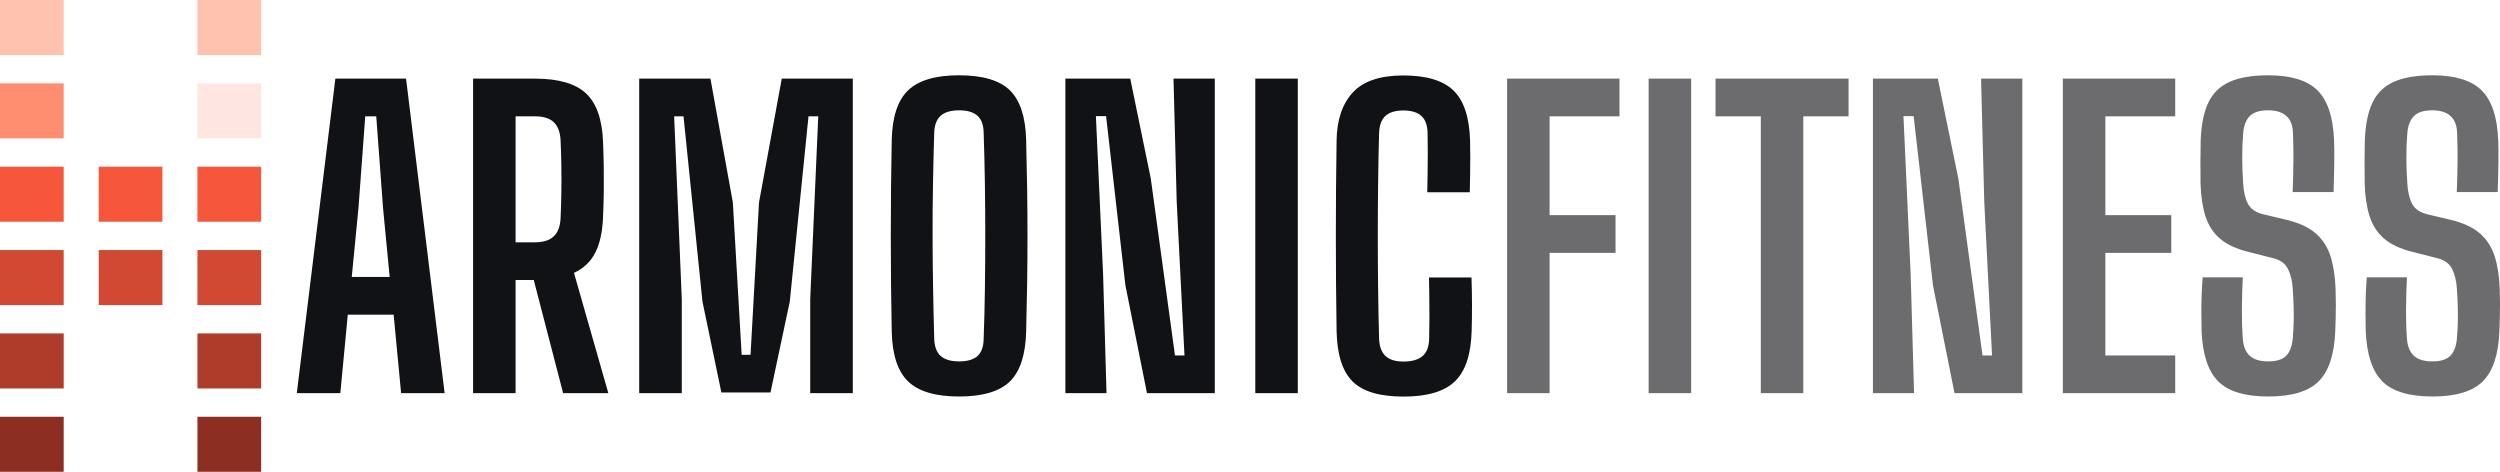
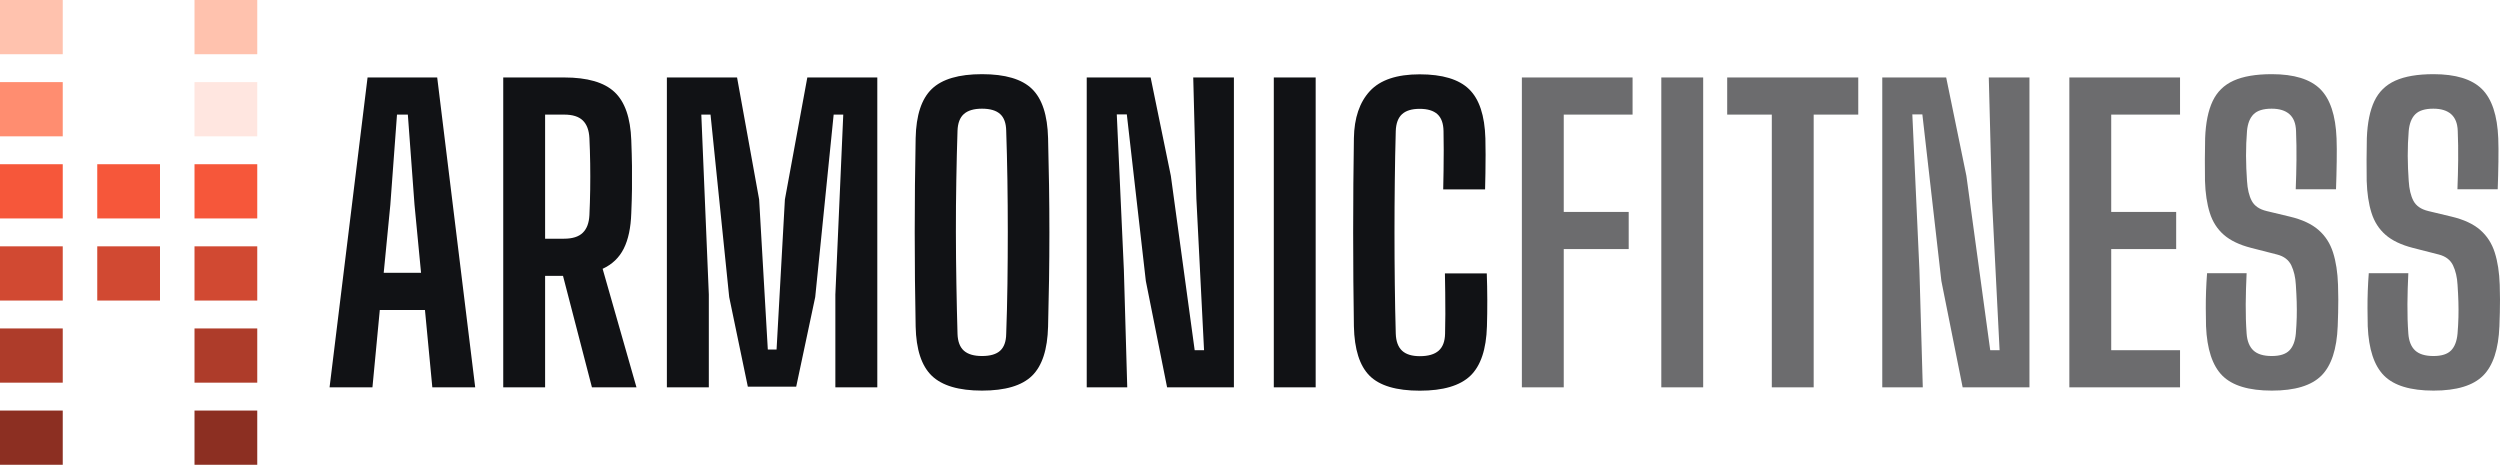
- <svg xmlns="http://www.w3.org/2000/svg" viewBox="0 0 635.87 120" width="635.87" height="120" role="img" aria-label="HarmonicFitness">
+ <svg xmlns="http://www.w3.org/2000/svg" viewBox="0 0 645.47 120" width="645.47" height="120" role="img" aria-label="HarmonicFitness">
  <rect x="0" y="0" width="16.2" height="14" fill="#ffc2ae" />
  <rect x="50.22" y="0" width="16.2" height="14" fill="#ffc2ae" />
  <rect x="0" y="21.2" width="16.2" height="14" fill="#ff8d70" />
  <rect x="50.22" y="21.2" width="16.2" height="14" fill="#ff8d70" opacity="0.22" />
  <rect x="0" y="42.4" width="16.2" height="14" fill="#f6573a" />
  <rect x="50.22" y="42.4" width="16.2" height="14" fill="#f6573a" />
  <rect x="25.11" y="42.4" width="16.2" height="14" fill="#f6573a" />
  <rect x="0" y="63.6" width="16.2" height="14" fill="#d14932" />
  <rect x="50.22" y="63.6" width="16.2" height="14" fill="#d14932" />
  <rect x="25.11" y="63.6" width="16.2" height="14" fill="#d14932" />
  <rect x="0" y="84.8" width="16.2" height="14" fill="#ae3c2a" />
  <rect x="50.22" y="84.8" width="16.2" height="14" fill="#ae3c2a" />
  <rect x="0" y="106" width="16.2" height="14" fill="#8c2f22" />
  <rect x="50.22" y="106" width="16.2" height="14" fill="#8c2f22" />
-   <path d="M75.49 100 85.3 20H103.28L113.09 100H102.02L100.12 80.03H88.46L86.56 100ZM89.47 70.44H99.11L97.42 52.85L95.7 29.59H92.9L91.18 52.87ZM120.33 100V20H136.06Q145.05 20 149.06 23.76Q153.08 27.52 153.39 36.21Q153.53 39.85 153.57 42.88Q153.6 45.92 153.57 48.84Q153.53 51.75 153.39 55.01Q153.21 60.67 151.45 64.18Q149.69 67.7 145.99 69.4L154.73 100H143.23L135.76 71.22H131.14V100ZM131.14 61.63H136.02Q139.3 61.63 140.86 60.1Q142.43 58.58 142.58 55.55Q142.73 52.34 142.78 48.97Q142.83 45.6 142.78 42.23Q142.73 38.87 142.58 35.67Q142.43 32.61 140.87 31.1Q139.32 29.59 136.06 29.59H131.14ZM162.58 100V20H180.7L186.4 51.5L188.64 90.24H190.9L193.05 51.5L198.84 20H216.91V100H206.08V76.05L208.12 29.59H205.64L200.88 76.7L195.97 99.83H183.48L178.67 76.7L173.85 29.59H171.47L173.41 76.05V100ZM243.94 100.85Q234.96 100.85 230.98 97.02Q227 93.18 226.81 84.32Q226.69 78.28 226.63 72.19Q226.57 66.11 226.57 59.98Q226.57 53.85 226.63 47.77Q226.69 41.69 226.81 35.65Q227 26.79 230.98 22.97Q234.96 19.15 243.94 19.15Q252.94 19.15 256.86 22.97Q260.78 26.79 261 35.65Q261.16 41.74 261.25 47.84Q261.34 53.93 261.34 60.04Q261.34 66.14 261.25 72.21Q261.16 78.28 261 84.32Q260.78 93.18 256.86 97.02Q252.94 100.85 243.94 100.85ZM243.94 91.92Q247.14 91.92 248.64 90.54Q250.14 89.16 250.19 86.22Q250.42 79.98 250.51 73.32Q250.6 66.66 250.6 59.86Q250.6 53.07 250.5 46.46Q250.4 39.86 250.19 33.75Q250.14 30.81 248.62 29.44Q247.09 28.06 243.94 28.06Q240.81 28.06 239.26 29.44Q237.72 30.81 237.62 33.75Q237.42 39.86 237.31 46.46Q237.19 53.07 237.2 59.86Q237.21 66.66 237.33 73.32Q237.44 79.98 237.62 86.22Q237.72 89.16 239.26 90.54Q240.81 91.92 243.94 91.92ZM270.98 100V20H287.48L292.7 45.41L298.85 90.41H301.27L299.29 51.29L298.48 20H308.98V100H291.73L286.24 72.55L281.33 29.53H278.74L280.57 69.69L281.44 100ZM319.28 100V20H330.09V100ZM356.98 100.87Q347.89 100.87 344.02 97.02Q340.15 93.16 339.96 84.25Q339.87 78.64 339.82 72.49Q339.77 66.34 339.77 60.01Q339.77 53.67 339.82 47.5Q339.87 41.32 339.96 35.67Q340.09 27.84 344.09 23.51Q348.09 19.19 356.94 19.19Q365.74 19.19 369.69 23.02Q373.65 26.85 373.91 35.73Q373.96 37.51 373.96 39.92Q373.96 42.33 373.92 44.73Q373.88 47.12 373.83 48.9H363.02Q363.07 46.69 363.11 44.03Q363.15 41.38 363.15 38.7Q363.15 36.03 363.1 33.83Q363.05 30.88 361.53 29.49Q360 28.1 356.94 28.1Q353.89 28.1 352.38 29.49Q350.87 30.88 350.77 33.83Q350.59 40.18 350.52 46.77Q350.44 53.35 350.44 60.01Q350.44 66.67 350.52 73.25Q350.59 79.83 350.77 86.15Q350.87 89.12 352.39 90.54Q353.91 91.96 356.98 91.96Q360.25 91.96 361.85 90.54Q363.45 89.12 363.5 86.15Q363.55 83.88 363.57 81.12Q363.58 78.36 363.54 75.59Q363.51 72.83 363.46 70.58H374.27Q374.39 73.91 374.4 77.42Q374.41 80.93 374.31 84.25Q374.05 93.16 370.03 97.02Q366.01 100.87 356.98 100.87Z" fill="#111215" />
-   <path d="M383.33 100V20H411.91V29.59H394.14V54.72H410.91V64.31H394.14V100ZM419.33 100V20H430.14V100ZM447.86 100V29.59H436.34V20H470.18V29.59H458.67V100ZM476.38 100V20H492.88L498.1 45.41L504.25 90.41H506.67L504.69 51.29L503.88 20H514.38V100H497.13L491.64 72.55L486.73 29.53H484.14L485.97 69.69L486.84 100ZM524.68 100V20H553.26V29.59H535.49V54.72H552.26V64.31H535.49V90.41H553.26V100ZM576.97 100.85Q568.03 100.85 564.18 96.98Q560.34 93.12 559.97 84.21Q559.92 81.86 559.91 79.62Q559.9 77.39 559.98 75.14Q560.06 72.89 560.24 70.54H570.45Q570.25 74.57 570.22 78.55Q570.19 82.53 570.45 86.11Q570.66 89.03 572.19 90.47Q573.73 91.92 576.94 91.92Q580.09 91.92 581.5 90.47Q582.9 89.03 583.16 86.11Q583.34 83.85 583.39 81.91Q583.44 79.96 583.38 77.95Q583.32 75.95 583.16 73.54Q583 70.62 581.99 68.51Q580.97 66.4 578.34 65.72L571.62 64Q567.11 62.85 564.56 60.62Q562.02 58.4 560.94 54.95Q559.85 51.5 559.7 46.69Q559.65 43.98 559.67 41.19Q559.69 38.4 559.74 35.67Q559.96 29.76 561.67 26.13Q563.39 22.49 567.1 20.82Q570.81 19.15 576.94 19.15Q585.57 19.15 589.45 22.99Q593.32 26.83 593.67 35.71Q593.77 38.16 593.71 41.73Q593.66 45.31 593.53 48.86H583.13Q583.28 45.11 583.32 41.34Q583.36 37.56 583.21 33.81Q583.12 30.92 581.52 29.49Q579.92 28.06 576.9 28.06Q573.71 28.06 572.26 29.49Q570.81 30.92 570.55 33.81Q570.29 37.01 570.3 40.24Q570.32 43.48 570.55 46.69Q570.74 49.92 571.78 51.87Q572.82 53.82 575.61 54.49L581.61 55.93Q586.37 57.06 589.02 59.38Q591.66 61.69 592.77 65.21Q593.89 68.73 594.05 73.54Q594.12 75.65 594.12 77.34Q594.12 79.03 594.08 80.66Q594.04 82.29 593.97 84.21Q593.62 93.12 589.76 96.98Q585.89 100.85 576.97 100.85ZM618.72 100.85Q609.78 100.85 605.93 96.98Q602.09 93.12 601.72 84.21Q601.67 81.86 601.66 79.62Q601.65 77.39 601.73 75.14Q601.81 72.89 601.99 70.54H612.2Q612 74.57 611.97 78.55Q611.94 82.53 612.2 86.11Q612.41 89.03 613.94 90.47Q615.48 91.92 618.69 91.92Q621.84 91.92 623.25 90.47Q624.65 89.03 624.91 86.11Q625.09 83.85 625.14 81.91Q625.19 79.96 625.13 77.95Q625.07 75.95 624.91 73.54Q624.75 70.62 623.74 68.51Q622.72 66.4 620.09 65.72L613.37 64Q608.86 62.85 606.31 60.62Q603.77 58.4 602.69 54.95Q601.6 51.5 601.45 46.69Q601.4 43.98 601.42 41.19Q601.44 38.4 601.49 35.67Q601.71 29.76 603.42 26.13Q605.14 22.49 608.85 20.82Q612.56 19.15 618.69 19.15Q627.32 19.15 631.2 22.99Q635.07 26.83 635.42 35.71Q635.52 38.16 635.46 41.73Q635.41 45.31 635.28 48.86H624.88Q625.03 45.11 625.07 41.34Q625.11 37.56 624.96 33.81Q624.87 30.92 623.27 29.49Q621.67 28.06 618.65 28.06Q615.46 28.06 614.01 29.49Q612.56 30.92 612.3 33.81Q612.04 37.01 612.05 40.24Q612.07 43.48 612.3 46.69Q612.49 49.92 613.53 51.87Q614.57 53.82 617.36 54.49L623.36 55.93Q628.12 57.06 630.77 59.38Q633.41 61.69 634.52 65.21Q635.64 68.73 635.8 73.54Q635.87 75.65 635.87 77.34Q635.87 79.03 635.83 80.66Q635.79 82.29 635.72 84.21Q635.37 93.12 631.51 96.98Q627.64 100.85 618.72 100.85Z" fill="#111215" opacity="0.62" />
+   <path d="M85.09 100 94.9 20H112.88L122.69 100H111.62L109.72 80.03H98.06L96.16 100ZM99.07 70.44H108.71L107.02 52.85L105.3 29.59H102.5L100.78 52.87ZM129.93 100V20H145.66Q154.65 20 158.66 23.76Q162.68 27.52 162.99 36.21Q163.13 39.85 163.17 42.88Q163.2 45.92 163.17 48.84Q163.13 51.75 162.99 55.01Q162.81 60.67 161.05 64.18Q159.29 67.7 155.59 69.4L164.33 100H152.83L145.36 71.22H140.74V100ZM140.74 61.63H145.62Q148.9 61.63 150.46 60.1Q152.03 58.58 152.18 55.55Q152.33 52.34 152.38 48.97Q152.43 45.6 152.38 42.23Q152.33 38.87 152.18 35.67Q152.03 32.61 150.47 31.1Q148.92 29.59 145.66 29.59H140.74ZM172.18 100V20H190.3L196 51.5L198.24 90.24H200.5L202.65 51.5L208.44 20H226.51V100H215.68V76.05L217.72 29.59H215.24L210.48 76.7L205.57 99.83H193.08L188.27 76.7L183.45 29.59H181.07L183.01 76.05V100ZM253.54 100.85Q244.56 100.85 240.58 97.02Q236.6 93.18 236.41 84.32Q236.29 78.28 236.23 72.19Q236.17 66.11 236.17 59.98Q236.17 53.85 236.23 47.77Q236.29 41.69 236.41 35.65Q236.6 26.79 240.58 22.97Q244.56 19.15 253.54 19.15Q262.54 19.15 266.46 22.97Q270.38 26.79 270.6 35.65Q270.76 41.74 270.85 47.84Q270.94 53.93 270.94 60.04Q270.94 66.14 270.85 72.21Q270.76 78.28 270.6 84.32Q270.38 93.18 266.46 97.02Q262.54 100.85 253.54 100.85ZM253.54 91.92Q256.74 91.92 258.24 90.54Q259.74 89.16 259.79 86.22Q260.02 79.98 260.11 73.32Q260.2 66.66 260.2 59.86Q260.2 53.07 260.1 46.46Q260 39.86 259.79 33.75Q259.74 30.81 258.22 29.44Q256.69 28.06 253.54 28.06Q250.41 28.06 248.86 29.44Q247.32 30.81 247.22 33.75Q247.02 39.86 246.91 46.46Q246.79 53.07 246.8 59.86Q246.81 66.66 246.93 73.32Q247.04 79.98 247.22 86.22Q247.32 89.16 248.86 90.54Q250.41 91.92 253.54 91.92ZM280.58 100V20H297.08L302.3 45.41L308.45 90.41H310.87L308.89 51.29L308.08 20H318.58V100H301.33L295.84 72.55L290.93 29.53H288.34L290.17 69.69L291.04 100ZM328.88 100V20H339.69V100ZM366.58 100.87Q357.49 100.87 353.62 97.02Q349.75 93.16 349.56 84.25Q349.47 78.64 349.42 72.49Q349.37 66.34 349.37 60.01Q349.37 53.67 349.42 47.5Q349.47 41.32 349.56 35.67Q349.69 27.84 353.69 23.51Q357.69 19.19 366.54 19.19Q375.34 19.19 379.29 23.02Q383.25 26.85 383.51 35.73Q383.56 37.51 383.56 39.92Q383.56 42.33 383.52 44.73Q383.48 47.12 383.43 48.9H372.62Q372.67 46.69 372.71 44.03Q372.75 41.38 372.75 38.7Q372.75 36.03 372.7 33.83Q372.65 30.88 371.13 29.49Q369.6 28.1 366.54 28.1Q363.49 28.1 361.98 29.49Q360.47 30.88 360.37 33.83Q360.19 40.18 360.12 46.77Q360.04 53.35 360.04 60.01Q360.04 66.67 360.12 73.25Q360.19 79.83 360.37 86.15Q360.47 89.12 361.99 90.54Q363.51 91.96 366.58 91.96Q369.85 91.96 371.45 90.54Q373.05 89.12 373.1 86.15Q373.15 83.88 373.17 81.12Q373.18 78.36 373.14 75.59Q373.11 72.83 373.06 70.58H383.87Q383.99 73.91 384 77.42Q384.01 80.93 383.91 84.25Q383.65 93.16 379.63 97.02Q375.61 100.87 366.58 100.87Z" fill="#111215" />
+   <path d="M392.93 100V20H421.51V29.59H403.74V54.72H420.51V64.31H403.74V100ZM428.93 100V20H439.74V100ZM457.46 100V29.59H445.94V20H479.78V29.59H468.27V100ZM485.98 100V20H502.48L507.7 45.41L513.85 90.41H516.27L514.29 51.29L513.48 20H523.98V100H506.73L501.24 72.55L496.33 29.53H493.74L495.57 69.69L496.44 100ZM534.28 100V20H562.86V29.59H545.09V54.72H561.86V64.31H545.09V90.41H562.86V100ZM586.57 100.85Q577.63 100.85 573.78 96.98Q569.94 93.12 569.57 84.21Q569.52 81.86 569.51 79.62Q569.5 77.39 569.58 75.14Q569.66 72.89 569.84 70.54H580.05Q579.85 74.57 579.82 78.55Q579.79 82.53 580.05 86.11Q580.26 89.03 581.79 90.47Q583.33 91.92 586.54 91.92Q589.69 91.92 591.1 90.47Q592.5 89.03 592.76 86.11Q592.94 83.85 592.99 81.91Q593.04 79.96 592.98 77.95Q592.92 75.95 592.76 73.54Q592.6 70.62 591.59 68.51Q590.57 66.4 587.94 65.72L581.22 64Q576.71 62.85 574.16 60.62Q571.62 58.4 570.54 54.95Q569.45 51.5 569.3 46.69Q569.25 43.98 569.27 41.19Q569.29 38.4 569.34 35.67Q569.56 29.76 571.27 26.13Q572.99 22.49 576.7 20.82Q580.41 19.15 586.54 19.15Q595.17 19.15 599.05 22.99Q602.92 26.83 603.27 35.71Q603.37 38.16 603.31 41.73Q603.26 45.31 603.13 48.86H592.73Q592.88 45.11 592.92 41.34Q592.96 37.56 592.81 33.81Q592.72 30.92 591.12 29.49Q589.52 28.06 586.5 28.06Q583.31 28.06 581.86 29.49Q580.41 30.92 580.15 33.81Q579.89 37.01 579.9 40.24Q579.92 43.48 580.15 46.69Q580.34 49.92 581.38 51.87Q582.42 53.82 585.21 54.49L591.21 55.93Q595.97 57.06 598.62 59.38Q601.26 61.69 602.37 65.21Q603.49 68.73 603.65 73.54Q603.72 75.65 603.72 77.34Q603.72 79.03 603.68 80.66Q603.64 82.29 603.57 84.21Q603.22 93.12 599.36 96.98Q595.49 100.85 586.57 100.85ZM628.32 100.85Q619.38 100.85 615.53 96.98Q611.69 93.12 611.32 84.21Q611.27 81.86 611.26 79.62Q611.25 77.39 611.33 75.14Q611.41 72.89 611.59 70.54H621.8Q621.6 74.57 621.57 78.55Q621.54 82.53 621.8 86.11Q622.01 89.03 623.54 90.47Q625.08 91.92 628.29 91.92Q631.44 91.92 632.85 90.47Q634.25 89.03 634.51 86.11Q634.69 83.85 634.74 81.91Q634.79 79.96 634.73 77.95Q634.67 75.95 634.51 73.54Q634.35 70.62 633.34 68.51Q632.32 66.4 629.69 65.72L622.97 64Q618.46 62.85 615.91 60.62Q613.37 58.4 612.29 54.95Q611.2 51.5 611.05 46.69Q611 43.98 611.02 41.19Q611.04 38.4 611.09 35.67Q611.31 29.76 613.02 26.13Q614.74 22.49 618.45 20.82Q622.16 19.15 628.29 19.15Q636.92 19.15 640.8 22.99Q644.67 26.83 645.02 35.71Q645.12 38.16 645.06 41.73Q645.01 45.31 644.88 48.86H634.48Q634.63 45.11 634.67 41.34Q634.71 37.56 634.56 33.81Q634.47 30.92 632.87 29.49Q631.27 28.06 628.25 28.06Q625.06 28.06 623.61 29.49Q622.16 30.92 621.9 33.81Q621.64 37.01 621.65 40.24Q621.67 43.48 621.9 46.69Q622.09 49.92 623.13 51.87Q624.17 53.82 626.96 54.49L632.96 55.93Q637.72 57.06 640.37 59.38Q643.01 61.69 644.12 65.21Q645.24 68.73 645.4 73.54Q645.47 75.65 645.47 77.34Q645.47 79.03 645.43 80.66Q645.39 82.29 645.32 84.21Q644.97 93.12 641.11 96.98Q637.24 100.85 628.32 100.85Z" fill="#111215" opacity="0.62" />
</svg>
